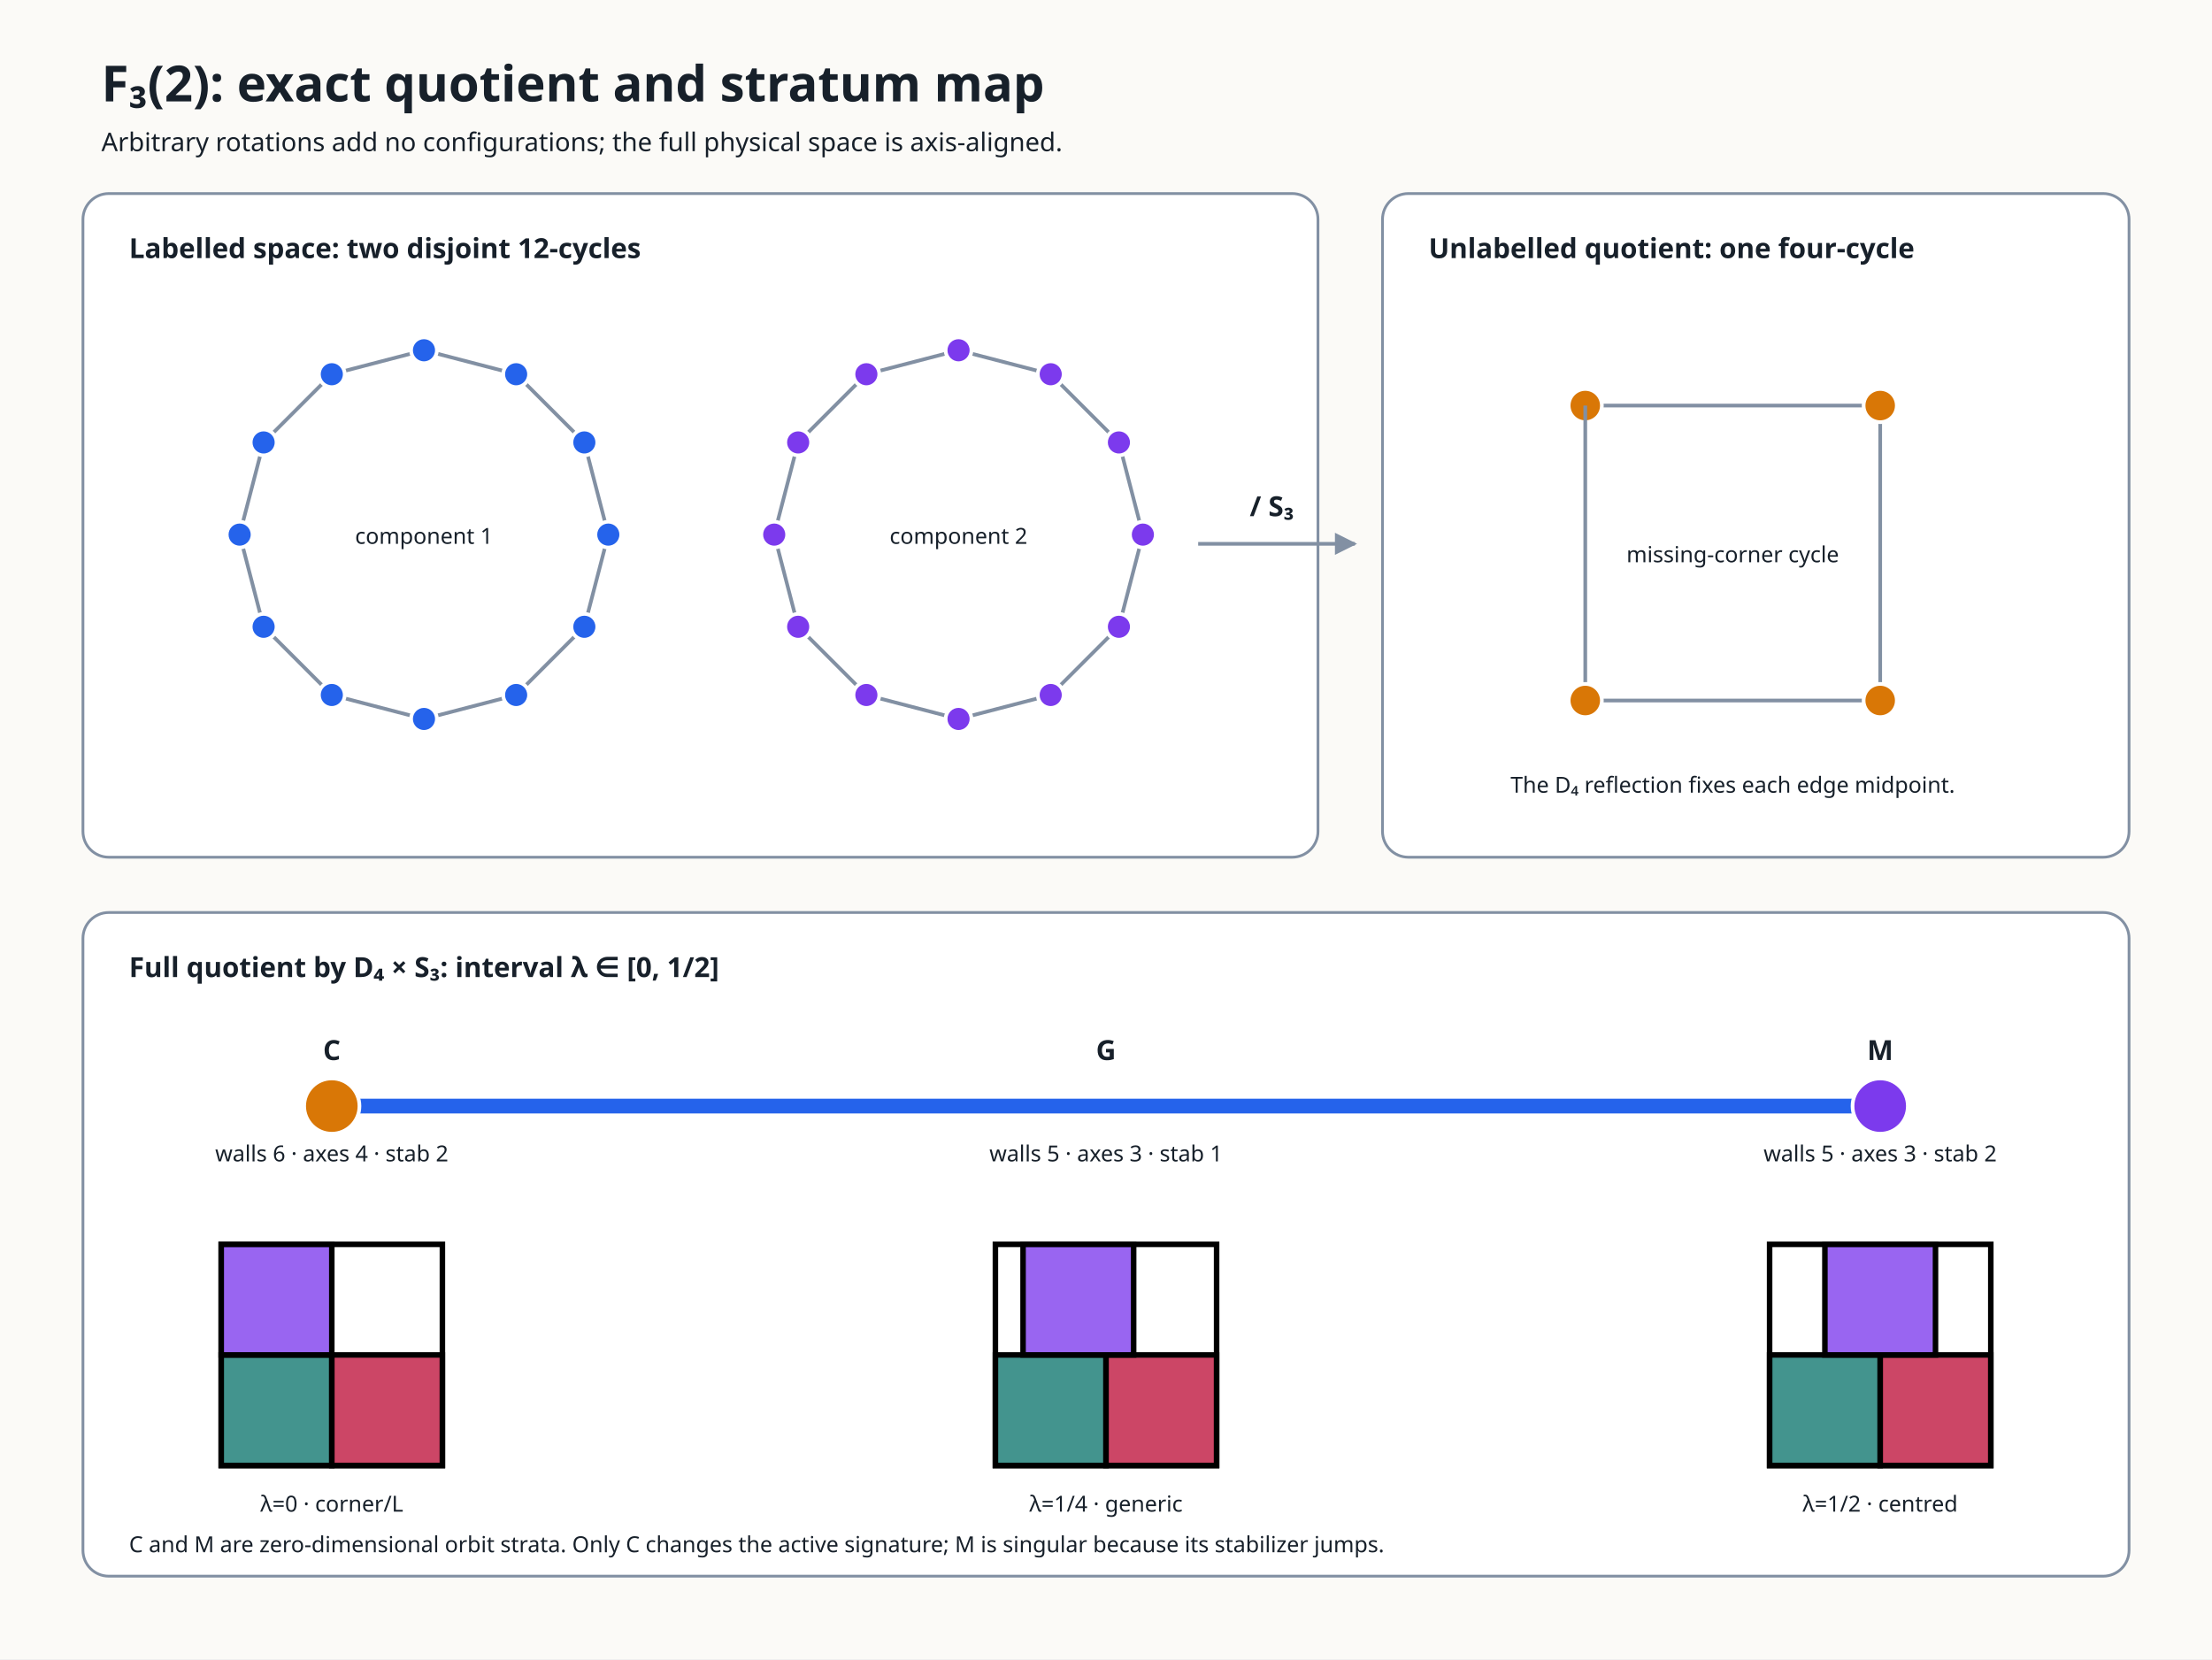
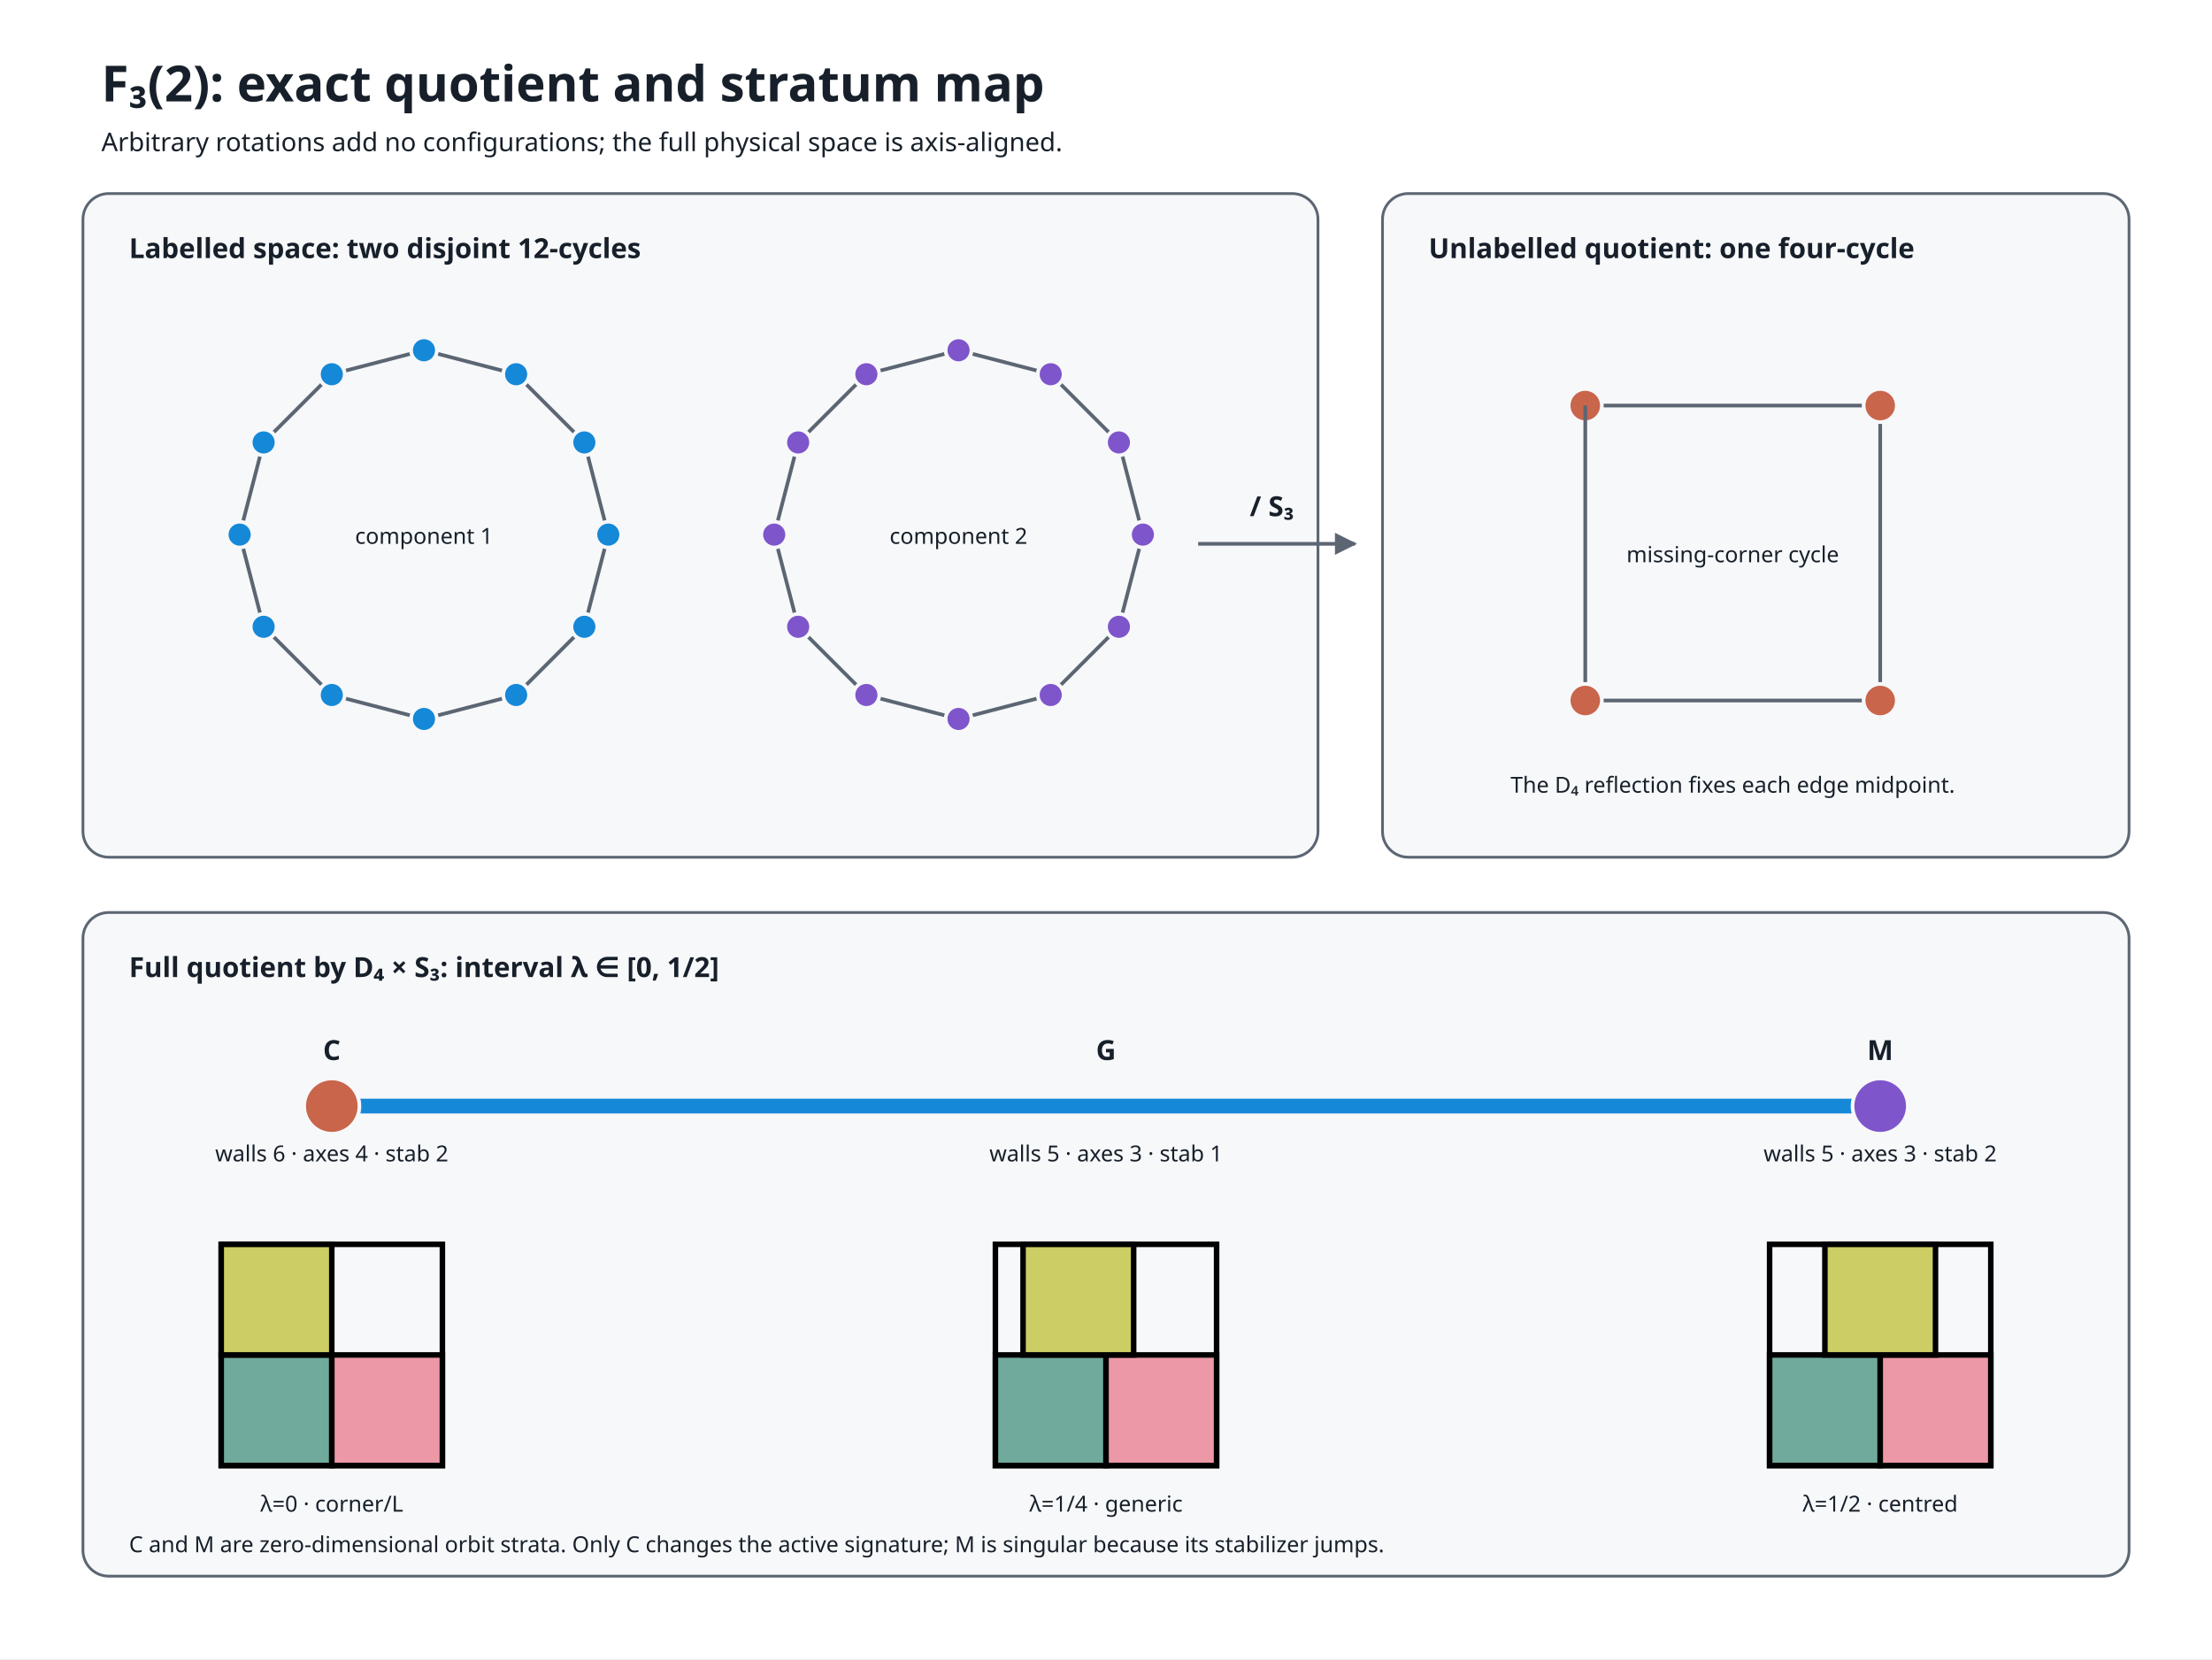
<svg xmlns="http://www.w3.org/2000/svg" width="1200" height="900" viewBox="0 0 1200 900" role="img" aria-labelledby="figure-title figure-description">
-   <rect width="1200" height="900" fill="#fbfaf7" />
+   <rect width="1200" height="900" fill="#ffffff" />
  <text x="55" y="55" font-size="27" font-weight="750" font-family="ui-sans-serif, system-ui, sans-serif" fill="#17202a">F₃(2): exact quotient and stratum map</text>
  <text x="55" y="82" class="muted" font-size="14" font-family="ui-sans-serif, system-ui, sans-serif" fill="#17202a">Arbitrary rotations add no configurations; the full physical space is axis-aligned.</text>
-   <rect class="panel" x="45" y="105" width="670" height="360" rx="14" fill="#ffffff" stroke="#8290a3" stroke-width="1.5" />
+   <rect class="panel" x="45" y="105" width="670" height="360" rx="14" fill="#f7f8fa" stroke="#5c6673" stroke-width="1.5" />
  <text x="70" y="140" class="label" font-family="ui-sans-serif, system-ui, sans-serif" fill="#17202a" font-size="15" font-weight="650">Labelled space: two disjoint 12-cycles</text>
-   <line id="labelled-0-edge-0" class="edge" x1="230" y1="190" x2="280" y2="203" stroke="#8290a3" stroke-width="2" fill="none" />
-   <line id="labelled-0-edge-1" class="edge" x1="280" y1="203" x2="317" y2="240" stroke="#8290a3" stroke-width="2" fill="none" />
-   <line id="labelled-0-edge-2" class="edge" x1="317" y1="240" x2="330" y2="290" stroke="#8290a3" stroke-width="2" fill="none" />
-   <line id="labelled-0-edge-3" class="edge" x1="330" y1="290" x2="317" y2="340" stroke="#8290a3" stroke-width="2" fill="none" />
-   <line id="labelled-0-edge-4" class="edge" x1="317" y1="340" x2="280" y2="377" stroke="#8290a3" stroke-width="2" fill="none" />
-   <line id="labelled-0-edge-5" class="edge" x1="280" y1="377" x2="230" y2="390" stroke="#8290a3" stroke-width="2" fill="none" />
-   <line id="labelled-0-edge-6" class="edge" x1="230" y1="390" x2="180" y2="377" stroke="#8290a3" stroke-width="2" fill="none" />
-   <line id="labelled-0-edge-7" class="edge" x1="180" y1="377" x2="143" y2="340" stroke="#8290a3" stroke-width="2" fill="none" />
-   <line id="labelled-0-edge-8" class="edge" x1="143" y1="340" x2="130" y2="290" stroke="#8290a3" stroke-width="2" fill="none" />
-   <line id="labelled-0-edge-9" class="edge" x1="130" y1="290" x2="143" y2="240" stroke="#8290a3" stroke-width="2" fill="none" />
-   <line id="labelled-0-edge-10" class="edge" x1="143" y1="240" x2="180" y2="203" stroke="#8290a3" stroke-width="2" fill="none" />
-   <line id="labelled-0-edge-11" class="edge" x1="180" y1="203" x2="230" y2="190" stroke="#8290a3" stroke-width="2" fill="none" />
-   <circle id="labelled-0-vertex-0" class="node" cx="230" cy="190" r="7" fill="#2563eb" stroke="#ffffff" stroke-width="2" />
-   <circle id="labelled-0-vertex-1" class="node" cx="280" cy="203" r="7" fill="#2563eb" stroke="#ffffff" stroke-width="2" />
-   <circle id="labelled-0-vertex-2" class="node" cx="317" cy="240" r="7" fill="#2563eb" stroke="#ffffff" stroke-width="2" />
-   <circle id="labelled-0-vertex-3" class="node" cx="330" cy="290" r="7" fill="#2563eb" stroke="#ffffff" stroke-width="2" />
-   <circle id="labelled-0-vertex-4" class="node" cx="317" cy="340" r="7" fill="#2563eb" stroke="#ffffff" stroke-width="2" />
-   <circle id="labelled-0-vertex-5" class="node" cx="280" cy="377" r="7" fill="#2563eb" stroke="#ffffff" stroke-width="2" />
-   <circle id="labelled-0-vertex-6" class="node" cx="230" cy="390" r="7" fill="#2563eb" stroke="#ffffff" stroke-width="2" />
-   <circle id="labelled-0-vertex-7" class="node" cx="180" cy="377" r="7" fill="#2563eb" stroke="#ffffff" stroke-width="2" />
-   <circle id="labelled-0-vertex-8" class="node" cx="143" cy="340" r="7" fill="#2563eb" stroke="#ffffff" stroke-width="2" />
-   <circle id="labelled-0-vertex-9" class="node" cx="130" cy="290" r="7" fill="#2563eb" stroke="#ffffff" stroke-width="2" />
-   <circle id="labelled-0-vertex-10" class="node" cx="143" cy="240" r="7" fill="#2563eb" stroke="#ffffff" stroke-width="2" />
-   <circle id="labelled-0-vertex-11" class="node" cx="180" cy="203" r="7" fill="#2563eb" stroke="#ffffff" stroke-width="2" />
+   <line id="labelled-0-edge-0" class="edge" x1="230" y1="190" x2="280" y2="203" stroke="#5c6673" stroke-width="2" fill="none" />
+   <line id="labelled-0-edge-1" class="edge" x1="280" y1="203" x2="317" y2="240" stroke="#5c6673" stroke-width="2" fill="none" />
+   <line id="labelled-0-edge-2" class="edge" x1="317" y1="240" x2="330" y2="290" stroke="#5c6673" stroke-width="2" fill="none" />
+   <line id="labelled-0-edge-3" class="edge" x1="330" y1="290" x2="317" y2="340" stroke="#5c6673" stroke-width="2" fill="none" />
+   <line id="labelled-0-edge-4" class="edge" x1="317" y1="340" x2="280" y2="377" stroke="#5c6673" stroke-width="2" fill="none" />
+   <line id="labelled-0-edge-5" class="edge" x1="280" y1="377" x2="230" y2="390" stroke="#5c6673" stroke-width="2" fill="none" />
+   <line id="labelled-0-edge-6" class="edge" x1="230" y1="390" x2="180" y2="377" stroke="#5c6673" stroke-width="2" fill="none" />
+   <line id="labelled-0-edge-7" class="edge" x1="180" y1="377" x2="143" y2="340" stroke="#5c6673" stroke-width="2" fill="none" />
+   <line id="labelled-0-edge-8" class="edge" x1="143" y1="340" x2="130" y2="290" stroke="#5c6673" stroke-width="2" fill="none" />
+   <line id="labelled-0-edge-9" class="edge" x1="130" y1="290" x2="143" y2="240" stroke="#5c6673" stroke-width="2" fill="none" />
+   <line id="labelled-0-edge-10" class="edge" x1="143" y1="240" x2="180" y2="203" stroke="#5c6673" stroke-width="2" fill="none" />
+   <line id="labelled-0-edge-11" class="edge" x1="180" y1="203" x2="230" y2="190" stroke="#5c6673" stroke-width="2" fill="none" />
+   <circle id="labelled-0-vertex-0" class="node" cx="230" cy="190" r="7" fill="#1588d8" stroke="#f7f8fa" stroke-width="2" />
+   <circle id="labelled-0-vertex-1" class="node" cx="280" cy="203" r="7" fill="#1588d8" stroke="#f7f8fa" stroke-width="2" />
+   <circle id="labelled-0-vertex-2" class="node" cx="317" cy="240" r="7" fill="#1588d8" stroke="#f7f8fa" stroke-width="2" />
+   <circle id="labelled-0-vertex-3" class="node" cx="330" cy="290" r="7" fill="#1588d8" stroke="#f7f8fa" stroke-width="2" />
+   <circle id="labelled-0-vertex-4" class="node" cx="317" cy="340" r="7" fill="#1588d8" stroke="#f7f8fa" stroke-width="2" />
+   <circle id="labelled-0-vertex-5" class="node" cx="280" cy="377" r="7" fill="#1588d8" stroke="#f7f8fa" stroke-width="2" />
+   <circle id="labelled-0-vertex-6" class="node" cx="230" cy="390" r="7" fill="#1588d8" stroke="#f7f8fa" stroke-width="2" />
+   <circle id="labelled-0-vertex-7" class="node" cx="180" cy="377" r="7" fill="#1588d8" stroke="#f7f8fa" stroke-width="2" />
+   <circle id="labelled-0-vertex-8" class="node" cx="143" cy="340" r="7" fill="#1588d8" stroke="#f7f8fa" stroke-width="2" />
+   <circle id="labelled-0-vertex-9" class="node" cx="130" cy="290" r="7" fill="#1588d8" stroke="#f7f8fa" stroke-width="2" />
+   <circle id="labelled-0-vertex-10" class="node" cx="143" cy="240" r="7" fill="#1588d8" stroke="#f7f8fa" stroke-width="2" />
+   <circle id="labelled-0-vertex-11" class="node" cx="180" cy="203" r="7" fill="#1588d8" stroke="#f7f8fa" stroke-width="2" />
  <text x="230" y="295" text-anchor="middle" class="small" font-family="ui-sans-serif, system-ui, sans-serif" fill="#17202a" font-size="12">component 1</text>
-   <line id="labelled-1-edge-0" class="edge" x1="520" y1="190" x2="570" y2="203" stroke="#8290a3" stroke-width="2" fill="none" />
-   <line id="labelled-1-edge-1" class="edge" x1="570" y1="203" x2="607" y2="240" stroke="#8290a3" stroke-width="2" fill="none" />
-   <line id="labelled-1-edge-2" class="edge" x1="607" y1="240" x2="620" y2="290" stroke="#8290a3" stroke-width="2" fill="none" />
-   <line id="labelled-1-edge-3" class="edge" x1="620" y1="290" x2="607" y2="340" stroke="#8290a3" stroke-width="2" fill="none" />
-   <line id="labelled-1-edge-4" class="edge" x1="607" y1="340" x2="570" y2="377" stroke="#8290a3" stroke-width="2" fill="none" />
-   <line id="labelled-1-edge-5" class="edge" x1="570" y1="377" x2="520" y2="390" stroke="#8290a3" stroke-width="2" fill="none" />
-   <line id="labelled-1-edge-6" class="edge" x1="520" y1="390" x2="470" y2="377" stroke="#8290a3" stroke-width="2" fill="none" />
-   <line id="labelled-1-edge-7" class="edge" x1="470" y1="377" x2="433" y2="340" stroke="#8290a3" stroke-width="2" fill="none" />
-   <line id="labelled-1-edge-8" class="edge" x1="433" y1="340" x2="420" y2="290" stroke="#8290a3" stroke-width="2" fill="none" />
-   <line id="labelled-1-edge-9" class="edge" x1="420" y1="290" x2="433" y2="240" stroke="#8290a3" stroke-width="2" fill="none" />
-   <line id="labelled-1-edge-10" class="edge" x1="433" y1="240" x2="470" y2="203" stroke="#8290a3" stroke-width="2" fill="none" />
-   <line id="labelled-1-edge-11" class="edge" x1="470" y1="203" x2="520" y2="190" stroke="#8290a3" stroke-width="2" fill="none" />
-   <circle id="labelled-1-vertex-0" class="node" cx="520" cy="190" r="7" fill="#7c3aed" stroke="#ffffff" stroke-width="2" />
-   <circle id="labelled-1-vertex-1" class="node" cx="570" cy="203" r="7" fill="#7c3aed" stroke="#ffffff" stroke-width="2" />
-   <circle id="labelled-1-vertex-2" class="node" cx="607" cy="240" r="7" fill="#7c3aed" stroke="#ffffff" stroke-width="2" />
-   <circle id="labelled-1-vertex-3" class="node" cx="620" cy="290" r="7" fill="#7c3aed" stroke="#ffffff" stroke-width="2" />
-   <circle id="labelled-1-vertex-4" class="node" cx="607" cy="340" r="7" fill="#7c3aed" stroke="#ffffff" stroke-width="2" />
-   <circle id="labelled-1-vertex-5" class="node" cx="570" cy="377" r="7" fill="#7c3aed" stroke="#ffffff" stroke-width="2" />
-   <circle id="labelled-1-vertex-6" class="node" cx="520" cy="390" r="7" fill="#7c3aed" stroke="#ffffff" stroke-width="2" />
-   <circle id="labelled-1-vertex-7" class="node" cx="470" cy="377" r="7" fill="#7c3aed" stroke="#ffffff" stroke-width="2" />
-   <circle id="labelled-1-vertex-8" class="node" cx="433" cy="340" r="7" fill="#7c3aed" stroke="#ffffff" stroke-width="2" />
-   <circle id="labelled-1-vertex-9" class="node" cx="420" cy="290" r="7" fill="#7c3aed" stroke="#ffffff" stroke-width="2" />
-   <circle id="labelled-1-vertex-10" class="node" cx="433" cy="240" r="7" fill="#7c3aed" stroke="#ffffff" stroke-width="2" />
-   <circle id="labelled-1-vertex-11" class="node" cx="470" cy="203" r="7" fill="#7c3aed" stroke="#ffffff" stroke-width="2" />
+   <line id="labelled-1-edge-0" class="edge" x1="520" y1="190" x2="570" y2="203" stroke="#5c6673" stroke-width="2" fill="none" />
+   <line id="labelled-1-edge-1" class="edge" x1="570" y1="203" x2="607" y2="240" stroke="#5c6673" stroke-width="2" fill="none" />
+   <line id="labelled-1-edge-2" class="edge" x1="607" y1="240" x2="620" y2="290" stroke="#5c6673" stroke-width="2" fill="none" />
+   <line id="labelled-1-edge-3" class="edge" x1="620" y1="290" x2="607" y2="340" stroke="#5c6673" stroke-width="2" fill="none" />
+   <line id="labelled-1-edge-4" class="edge" x1="607" y1="340" x2="570" y2="377" stroke="#5c6673" stroke-width="2" fill="none" />
+   <line id="labelled-1-edge-5" class="edge" x1="570" y1="377" x2="520" y2="390" stroke="#5c6673" stroke-width="2" fill="none" />
+   <line id="labelled-1-edge-6" class="edge" x1="520" y1="390" x2="470" y2="377" stroke="#5c6673" stroke-width="2" fill="none" />
+   <line id="labelled-1-edge-7" class="edge" x1="470" y1="377" x2="433" y2="340" stroke="#5c6673" stroke-width="2" fill="none" />
+   <line id="labelled-1-edge-8" class="edge" x1="433" y1="340" x2="420" y2="290" stroke="#5c6673" stroke-width="2" fill="none" />
+   <line id="labelled-1-edge-9" class="edge" x1="420" y1="290" x2="433" y2="240" stroke="#5c6673" stroke-width="2" fill="none" />
+   <line id="labelled-1-edge-10" class="edge" x1="433" y1="240" x2="470" y2="203" stroke="#5c6673" stroke-width="2" fill="none" />
+   <line id="labelled-1-edge-11" class="edge" x1="470" y1="203" x2="520" y2="190" stroke="#5c6673" stroke-width="2" fill="none" />
+   <circle id="labelled-1-vertex-0" class="node" cx="520" cy="190" r="7" fill="#7f55cb" stroke="#f7f8fa" stroke-width="2" />
+   <circle id="labelled-1-vertex-1" class="node" cx="570" cy="203" r="7" fill="#7f55cb" stroke="#f7f8fa" stroke-width="2" />
+   <circle id="labelled-1-vertex-2" class="node" cx="607" cy="240" r="7" fill="#7f55cb" stroke="#f7f8fa" stroke-width="2" />
+   <circle id="labelled-1-vertex-3" class="node" cx="620" cy="290" r="7" fill="#7f55cb" stroke="#f7f8fa" stroke-width="2" />
+   <circle id="labelled-1-vertex-4" class="node" cx="607" cy="340" r="7" fill="#7f55cb" stroke="#f7f8fa" stroke-width="2" />
+   <circle id="labelled-1-vertex-5" class="node" cx="570" cy="377" r="7" fill="#7f55cb" stroke="#f7f8fa" stroke-width="2" />
+   <circle id="labelled-1-vertex-6" class="node" cx="520" cy="390" r="7" fill="#7f55cb" stroke="#f7f8fa" stroke-width="2" />
+   <circle id="labelled-1-vertex-7" class="node" cx="470" cy="377" r="7" fill="#7f55cb" stroke="#f7f8fa" stroke-width="2" />
+   <circle id="labelled-1-vertex-8" class="node" cx="433" cy="340" r="7" fill="#7f55cb" stroke="#f7f8fa" stroke-width="2" />
+   <circle id="labelled-1-vertex-9" class="node" cx="420" cy="290" r="7" fill="#7f55cb" stroke="#f7f8fa" stroke-width="2" />
+   <circle id="labelled-1-vertex-10" class="node" cx="433" cy="240" r="7" fill="#7f55cb" stroke="#f7f8fa" stroke-width="2" />
+   <circle id="labelled-1-vertex-11" class="node" cx="470" cy="203" r="7" fill="#7f55cb" stroke="#f7f8fa" stroke-width="2" />
  <text x="520" y="295" text-anchor="middle" class="small" font-family="ui-sans-serif, system-ui, sans-serif" fill="#17202a" font-size="12">component 2</text>
  <text x="690" y="280" text-anchor="middle" class="label" font-family="ui-sans-serif, system-ui, sans-serif" fill="#17202a" font-size="15" font-weight="650">/ S₃</text>
-   <path class="edge" d="M650 295 H735" marker-end="url(#arrow)" stroke="#8290a3" stroke-width="2" fill="none" />
+   <path class="edge" d="M650 295 H735" marker-end="url(#arrow)" stroke="#5c6673" stroke-width="2" fill="none" />
  <defs>
    <marker id="arrow" viewBox="0 0 10 10" refX="9" refY="5" markerWidth="6" markerHeight="6" orient="auto-start-reverse">
-       <path d="M 0 0 L 10 5 L 0 10 z" fill="#8290a3" />
+       <path d="M 0 0 L 10 5 L 0 10 z" fill="#5c6673" />
    </marker>
  </defs>
-   <rect class="panel" x="750" y="105" width="405" height="360" rx="14" fill="#ffffff" stroke="#8290a3" stroke-width="1.5" />
+   <rect class="panel" x="750" y="105" width="405" height="360" rx="14" fill="#f7f8fa" stroke="#5c6673" stroke-width="1.5" />
  <text x="775" y="140" class="label" font-family="ui-sans-serif, system-ui, sans-serif" fill="#17202a" font-size="15" font-weight="650">Unlabelled quotient: one four-cycle</text>
-   <line id="s3-edge-0" class="edge" x1="860" y1="220" x2="1020" y2="220" stroke="#8290a3" stroke-width="2" fill="none" />
-   <circle id="s3-vertex-0" class="node" cx="860" cy="220" r="9" fill="#d97706" stroke="#ffffff" stroke-width="2" />
-   <line id="s3-edge-1" class="edge" x1="1020" y1="220" x2="1020" y2="380" stroke="#8290a3" stroke-width="2" fill="none" />
-   <circle id="s3-vertex-1" class="node" cx="1020" cy="220" r="9" fill="#d97706" stroke="#ffffff" stroke-width="2" />
-   <line id="s3-edge-2" class="edge" x1="1020" y1="380" x2="860" y2="380" stroke="#8290a3" stroke-width="2" fill="none" />
-   <circle id="s3-vertex-2" class="node" cx="1020" cy="380" r="9" fill="#d97706" stroke="#ffffff" stroke-width="2" />
-   <line id="s3-edge-3" class="edge" x1="860" y1="380" x2="860" y2="220" stroke="#8290a3" stroke-width="2" fill="none" />
-   <circle id="s3-vertex-3" class="node" cx="860" cy="380" r="9" fill="#d97706" stroke="#ffffff" stroke-width="2" />
+   <line id="s3-edge-0" class="edge" x1="860" y1="220" x2="1020" y2="220" stroke="#5c6673" stroke-width="2" fill="none" />
+   <circle id="s3-vertex-0" class="node" cx="860" cy="220" r="9" fill="#c8654b" stroke="#f7f8fa" stroke-width="2" />
+   <line id="s3-edge-1" class="edge" x1="1020" y1="220" x2="1020" y2="380" stroke="#5c6673" stroke-width="2" fill="none" />
+   <circle id="s3-vertex-1" class="node" cx="1020" cy="220" r="9" fill="#c8654b" stroke="#f7f8fa" stroke-width="2" />
+   <line id="s3-edge-2" class="edge" x1="1020" y1="380" x2="860" y2="380" stroke="#5c6673" stroke-width="2" fill="none" />
+   <circle id="s3-vertex-2" class="node" cx="1020" cy="380" r="9" fill="#c8654b" stroke="#f7f8fa" stroke-width="2" />
+   <line id="s3-edge-3" class="edge" x1="860" y1="380" x2="860" y2="220" stroke="#5c6673" stroke-width="2" fill="none" />
+   <circle id="s3-vertex-3" class="node" cx="860" cy="380" r="9" fill="#c8654b" stroke="#f7f8fa" stroke-width="2" />
  <text x="940" y="305" text-anchor="middle" class="small" font-family="ui-sans-serif, system-ui, sans-serif" fill="#17202a" font-size="12">missing-corner cycle</text>
  <text x="940" y="430" text-anchor="middle" class="muted small" font-family="ui-sans-serif, system-ui, sans-serif" fill="#17202a" font-size="12">The D₄ reflection fixes each edge midpoint.</text>
-   <rect class="panel" x="45" y="495" width="1110" height="360" rx="14" fill="#ffffff" stroke="#8290a3" stroke-width="1.5" />
+   <rect class="panel" x="45" y="495" width="1110" height="360" rx="14" fill="#f7f8fa" stroke="#5c6673" stroke-width="1.5" />
  <text x="70" y="530" class="label" font-family="ui-sans-serif, system-ui, sans-serif" fill="#17202a" font-size="15" font-weight="650">Full quotient by D₄ × S₃: interval λ ∈ [0, 1/2]</text>
-   <line id="quotient-edge" x1="180" y1="600" x2="1020" y2="600" stroke="#2563eb" stroke-width="8" stroke-linecap="round" />
-   <circle id="stratum-C" cx="180" cy="600" r="15" fill="#d97706" class="node" stroke="#ffffff" stroke-width="2" />
-   <circle id="stratum-M" cx="1020" cy="600" r="15" fill="#7c3aed" class="node" stroke="#ffffff" stroke-width="2" />
+   <line id="quotient-edge" x1="180" y1="600" x2="1020" y2="600" stroke="#1588d8" stroke-width="8" stroke-linecap="round" />
+   <circle id="stratum-C" cx="180" cy="600" r="15" fill="#c8654b" class="node" stroke="#f7f8fa" stroke-width="2" />
+   <circle id="stratum-M" cx="1020" cy="600" r="15" fill="#7f55cb" class="node" stroke="#f7f8fa" stroke-width="2" />
  <text x="180" y="575" text-anchor="middle" class="label" font-family="ui-sans-serif, system-ui, sans-serif" fill="#17202a" font-size="15" font-weight="650">C</text>
  <text x="600" y="575" text-anchor="middle" class="label" font-family="ui-sans-serif, system-ui, sans-serif" fill="#17202a" font-size="15" font-weight="650">G</text>
  <text x="1020" y="575" text-anchor="middle" class="label" font-family="ui-sans-serif, system-ui, sans-serif" fill="#17202a" font-size="15" font-weight="650">M</text>
  <text x="180" y="630" text-anchor="middle" class="small" font-family="ui-sans-serif, system-ui, sans-serif" fill="#17202a" font-size="12">walls 6 · axes 4 · stab 2</text>
  <text x="600" y="630" text-anchor="middle" class="small" font-family="ui-sans-serif, system-ui, sans-serif" fill="#17202a" font-size="12">walls 5 · axes 3 · stab 1</text>
  <text x="1020" y="630" text-anchor="middle" class="small" font-family="ui-sans-serif, system-ui, sans-serif" fill="#17202a" font-size="12">walls 5 · axes 3 · stab 2</text>
  <g id="packing-0" transform="translate(120,675)">
    <rect x="0" y="0" width="120" height="120" fill="none" stroke="#000000" stroke-width="3" />
-     <rect x="0" y="60" width="60" height="60" fill="#0f766e" fill-opacity="0.78" stroke="#000000" stroke-width="3" />
-     <rect x="60" y="60" width="60" height="60" fill="#be123c" fill-opacity="0.78" stroke="#000000" stroke-width="3" />
-     <rect x="0" y="0" width="60" height="60" fill="#7c3aed" fill-opacity="0.78" stroke="#000000" stroke-width="3" />
+     <rect x="0" y="60" width="60" height="60" fill="#4b9582" fill-opacity="0.78" stroke="#000000" stroke-width="3" />
+     <rect x="60" y="60" width="60" height="60" fill="#e97e90" fill-opacity="0.78" stroke="#000000" stroke-width="3" />
+     <rect x="0" y="0" width="60" height="60" fill="#c1c13c" fill-opacity="0.78" stroke="#000000" stroke-width="3" />
  </g>
  <text x="180" y="820" text-anchor="middle" class="small" font-family="ui-sans-serif, system-ui, sans-serif" fill="#17202a" font-size="12">λ=0 · corner/L</text>
  <g id="packing-1-4" transform="translate(540,675)">
    <rect x="0" y="0" width="120" height="120" fill="none" stroke="#000000" stroke-width="3" />
-     <rect x="0" y="60" width="60" height="60" fill="#0f766e" fill-opacity="0.78" stroke="#000000" stroke-width="3" />
-     <rect x="60" y="60" width="60" height="60" fill="#be123c" fill-opacity="0.78" stroke="#000000" stroke-width="3" />
-     <rect x="15" y="0" width="60" height="60" fill="#7c3aed" fill-opacity="0.78" stroke="#000000" stroke-width="3" />
+     <rect x="0" y="60" width="60" height="60" fill="#4b9582" fill-opacity="0.78" stroke="#000000" stroke-width="3" />
+     <rect x="60" y="60" width="60" height="60" fill="#e97e90" fill-opacity="0.78" stroke="#000000" stroke-width="3" />
+     <rect x="15" y="0" width="60" height="60" fill="#c1c13c" fill-opacity="0.78" stroke="#000000" stroke-width="3" />
  </g>
  <text x="600" y="820" text-anchor="middle" class="small" font-family="ui-sans-serif, system-ui, sans-serif" fill="#17202a" font-size="12">λ=1/4 · generic</text>
  <g id="packing-1-2" transform="translate(960,675)">
    <rect x="0" y="0" width="120" height="120" fill="none" stroke="#000000" stroke-width="3" />
-     <rect x="0" y="60" width="60" height="60" fill="#0f766e" fill-opacity="0.78" stroke="#000000" stroke-width="3" />
-     <rect x="60" y="60" width="60" height="60" fill="#be123c" fill-opacity="0.78" stroke="#000000" stroke-width="3" />
-     <rect x="30" y="0" width="60" height="60" fill="#7c3aed" fill-opacity="0.78" stroke="#000000" stroke-width="3" />
+     <rect x="0" y="60" width="60" height="60" fill="#4b9582" fill-opacity="0.78" stroke="#000000" stroke-width="3" />
+     <rect x="60" y="60" width="60" height="60" fill="#e97e90" fill-opacity="0.78" stroke="#000000" stroke-width="3" />
+     <rect x="30" y="0" width="60" height="60" fill="#c1c13c" fill-opacity="0.78" stroke="#000000" stroke-width="3" />
  </g>
  <text x="1020" y="820" text-anchor="middle" class="small" font-family="ui-sans-serif, system-ui, sans-serif" fill="#17202a" font-size="12">λ=1/2 · centred</text>
  <text x="70" y="842" class="muted small" font-family="ui-sans-serif, system-ui, sans-serif" fill="#17202a" font-size="12">C and M are zero-dimensional orbit strata. Only C changes the active signature; M is singular because its stabilizer jumps.</text>
</svg>
